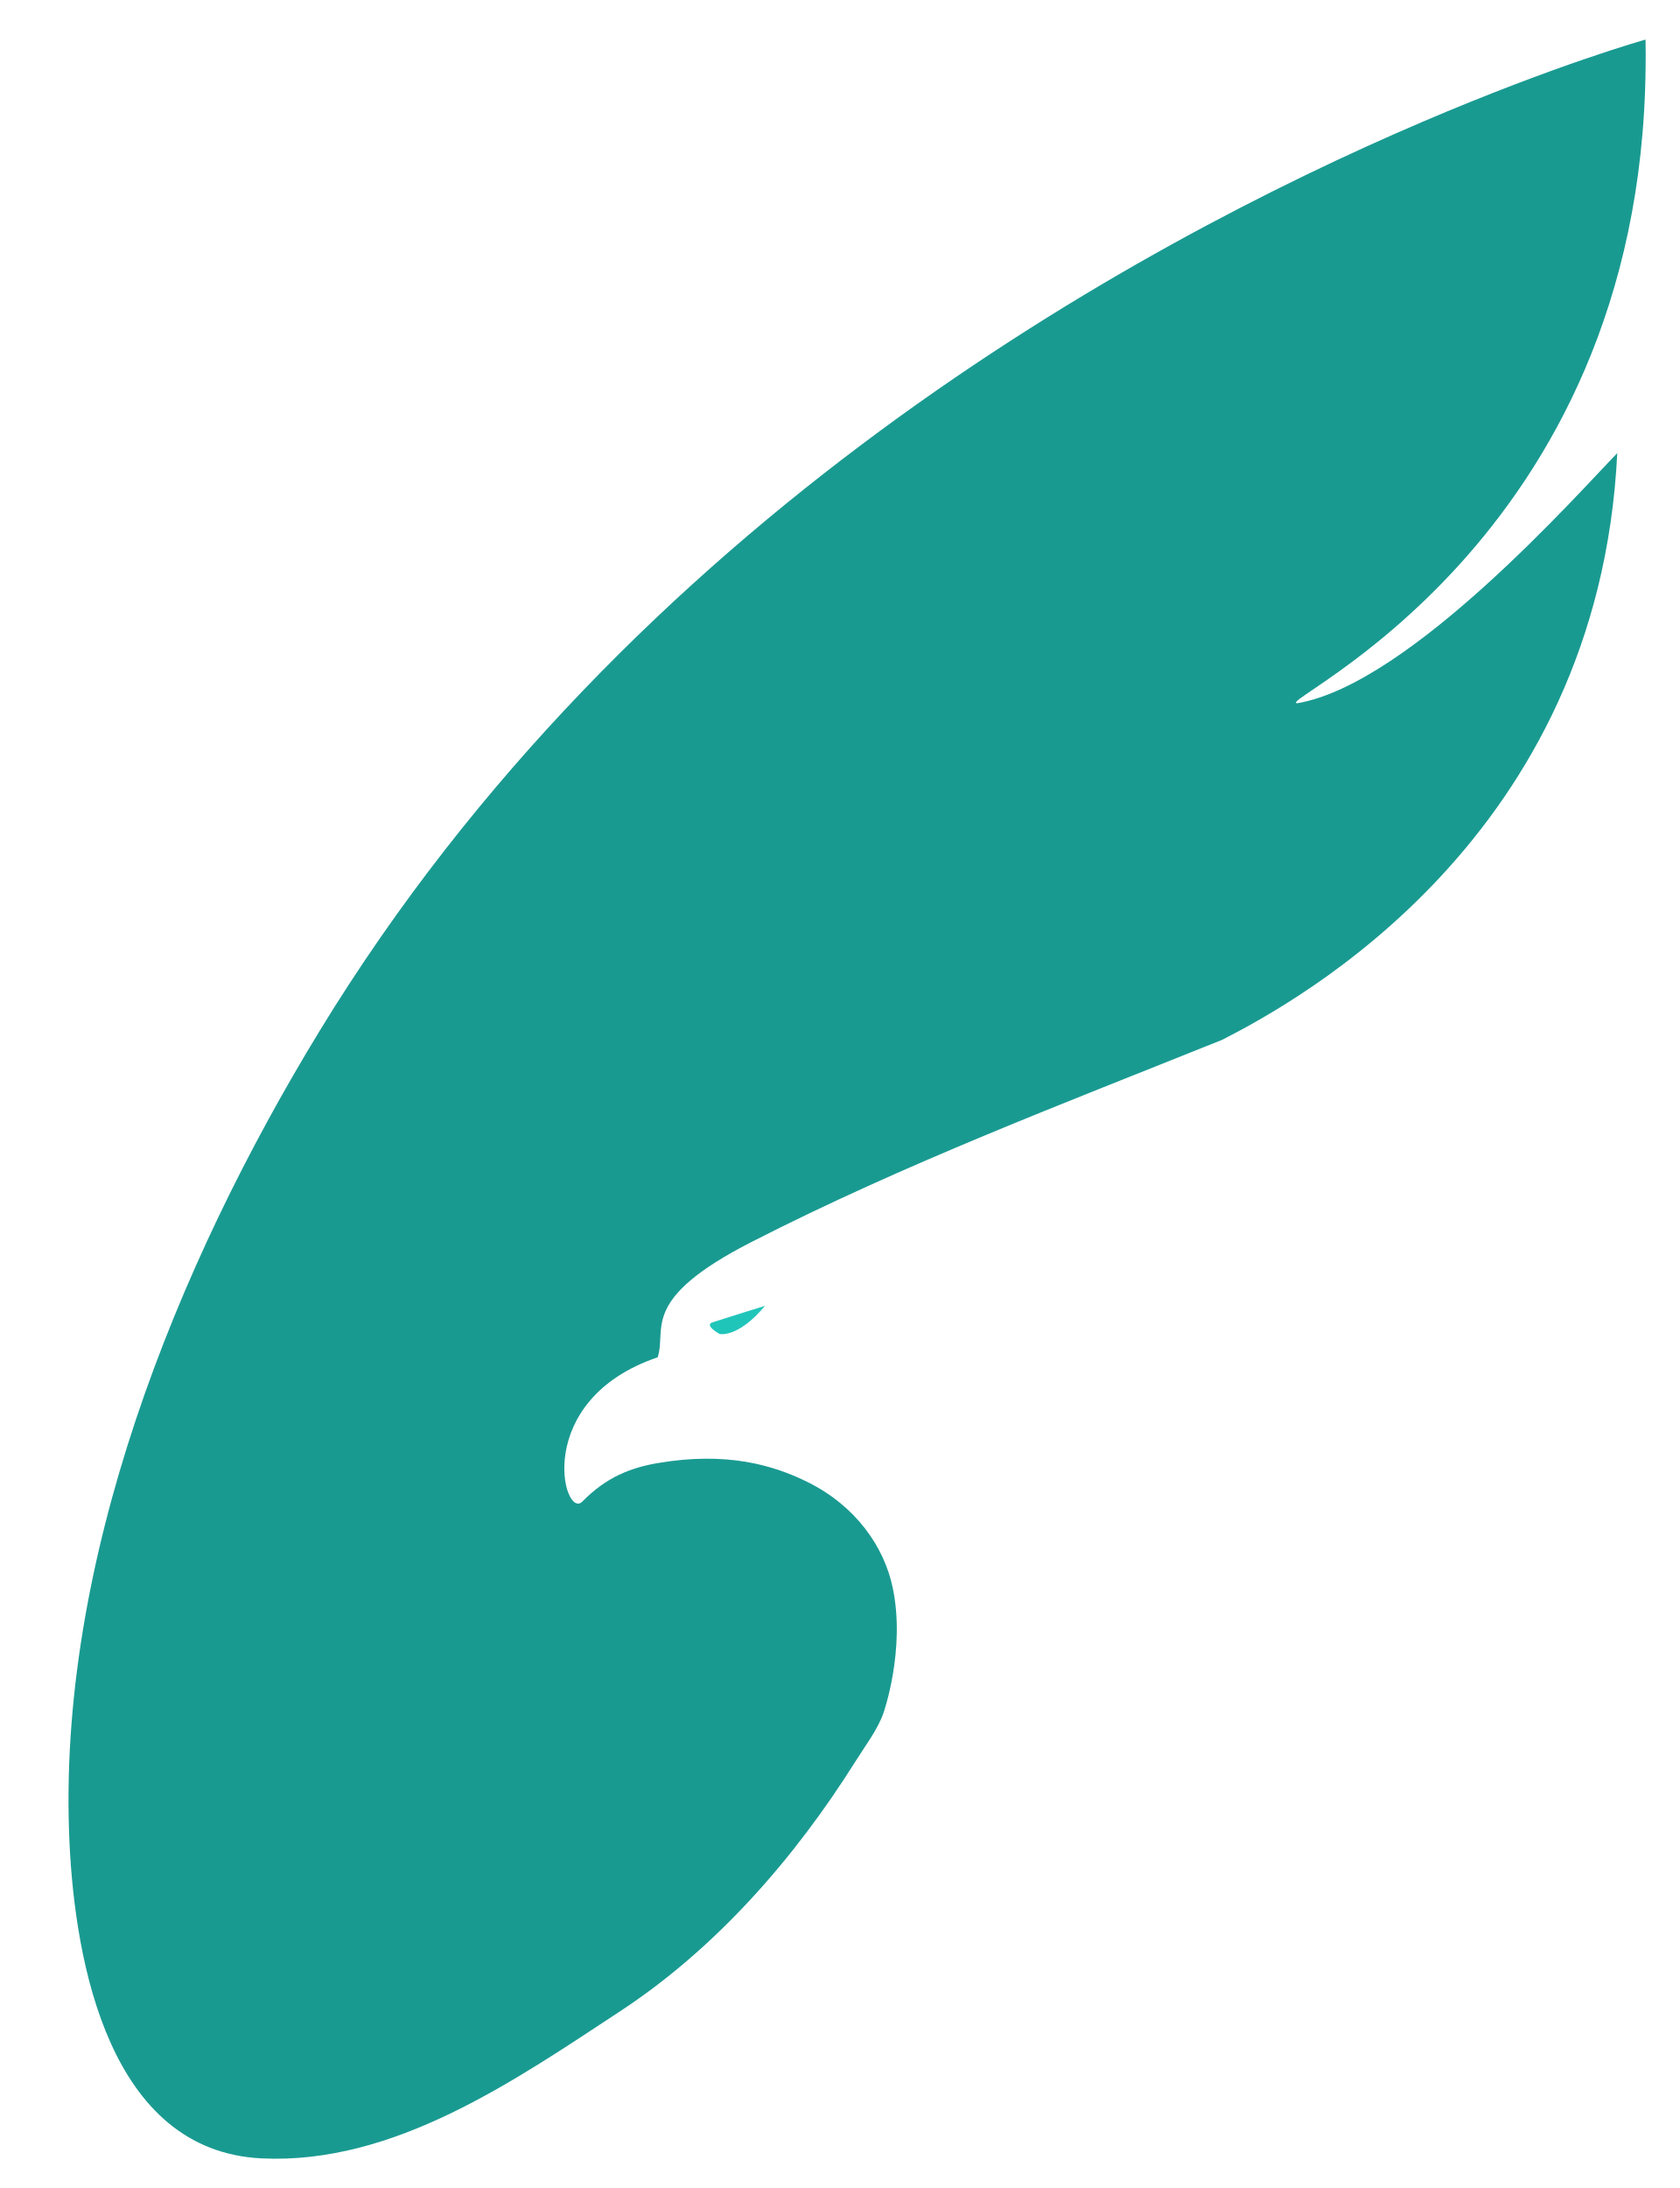
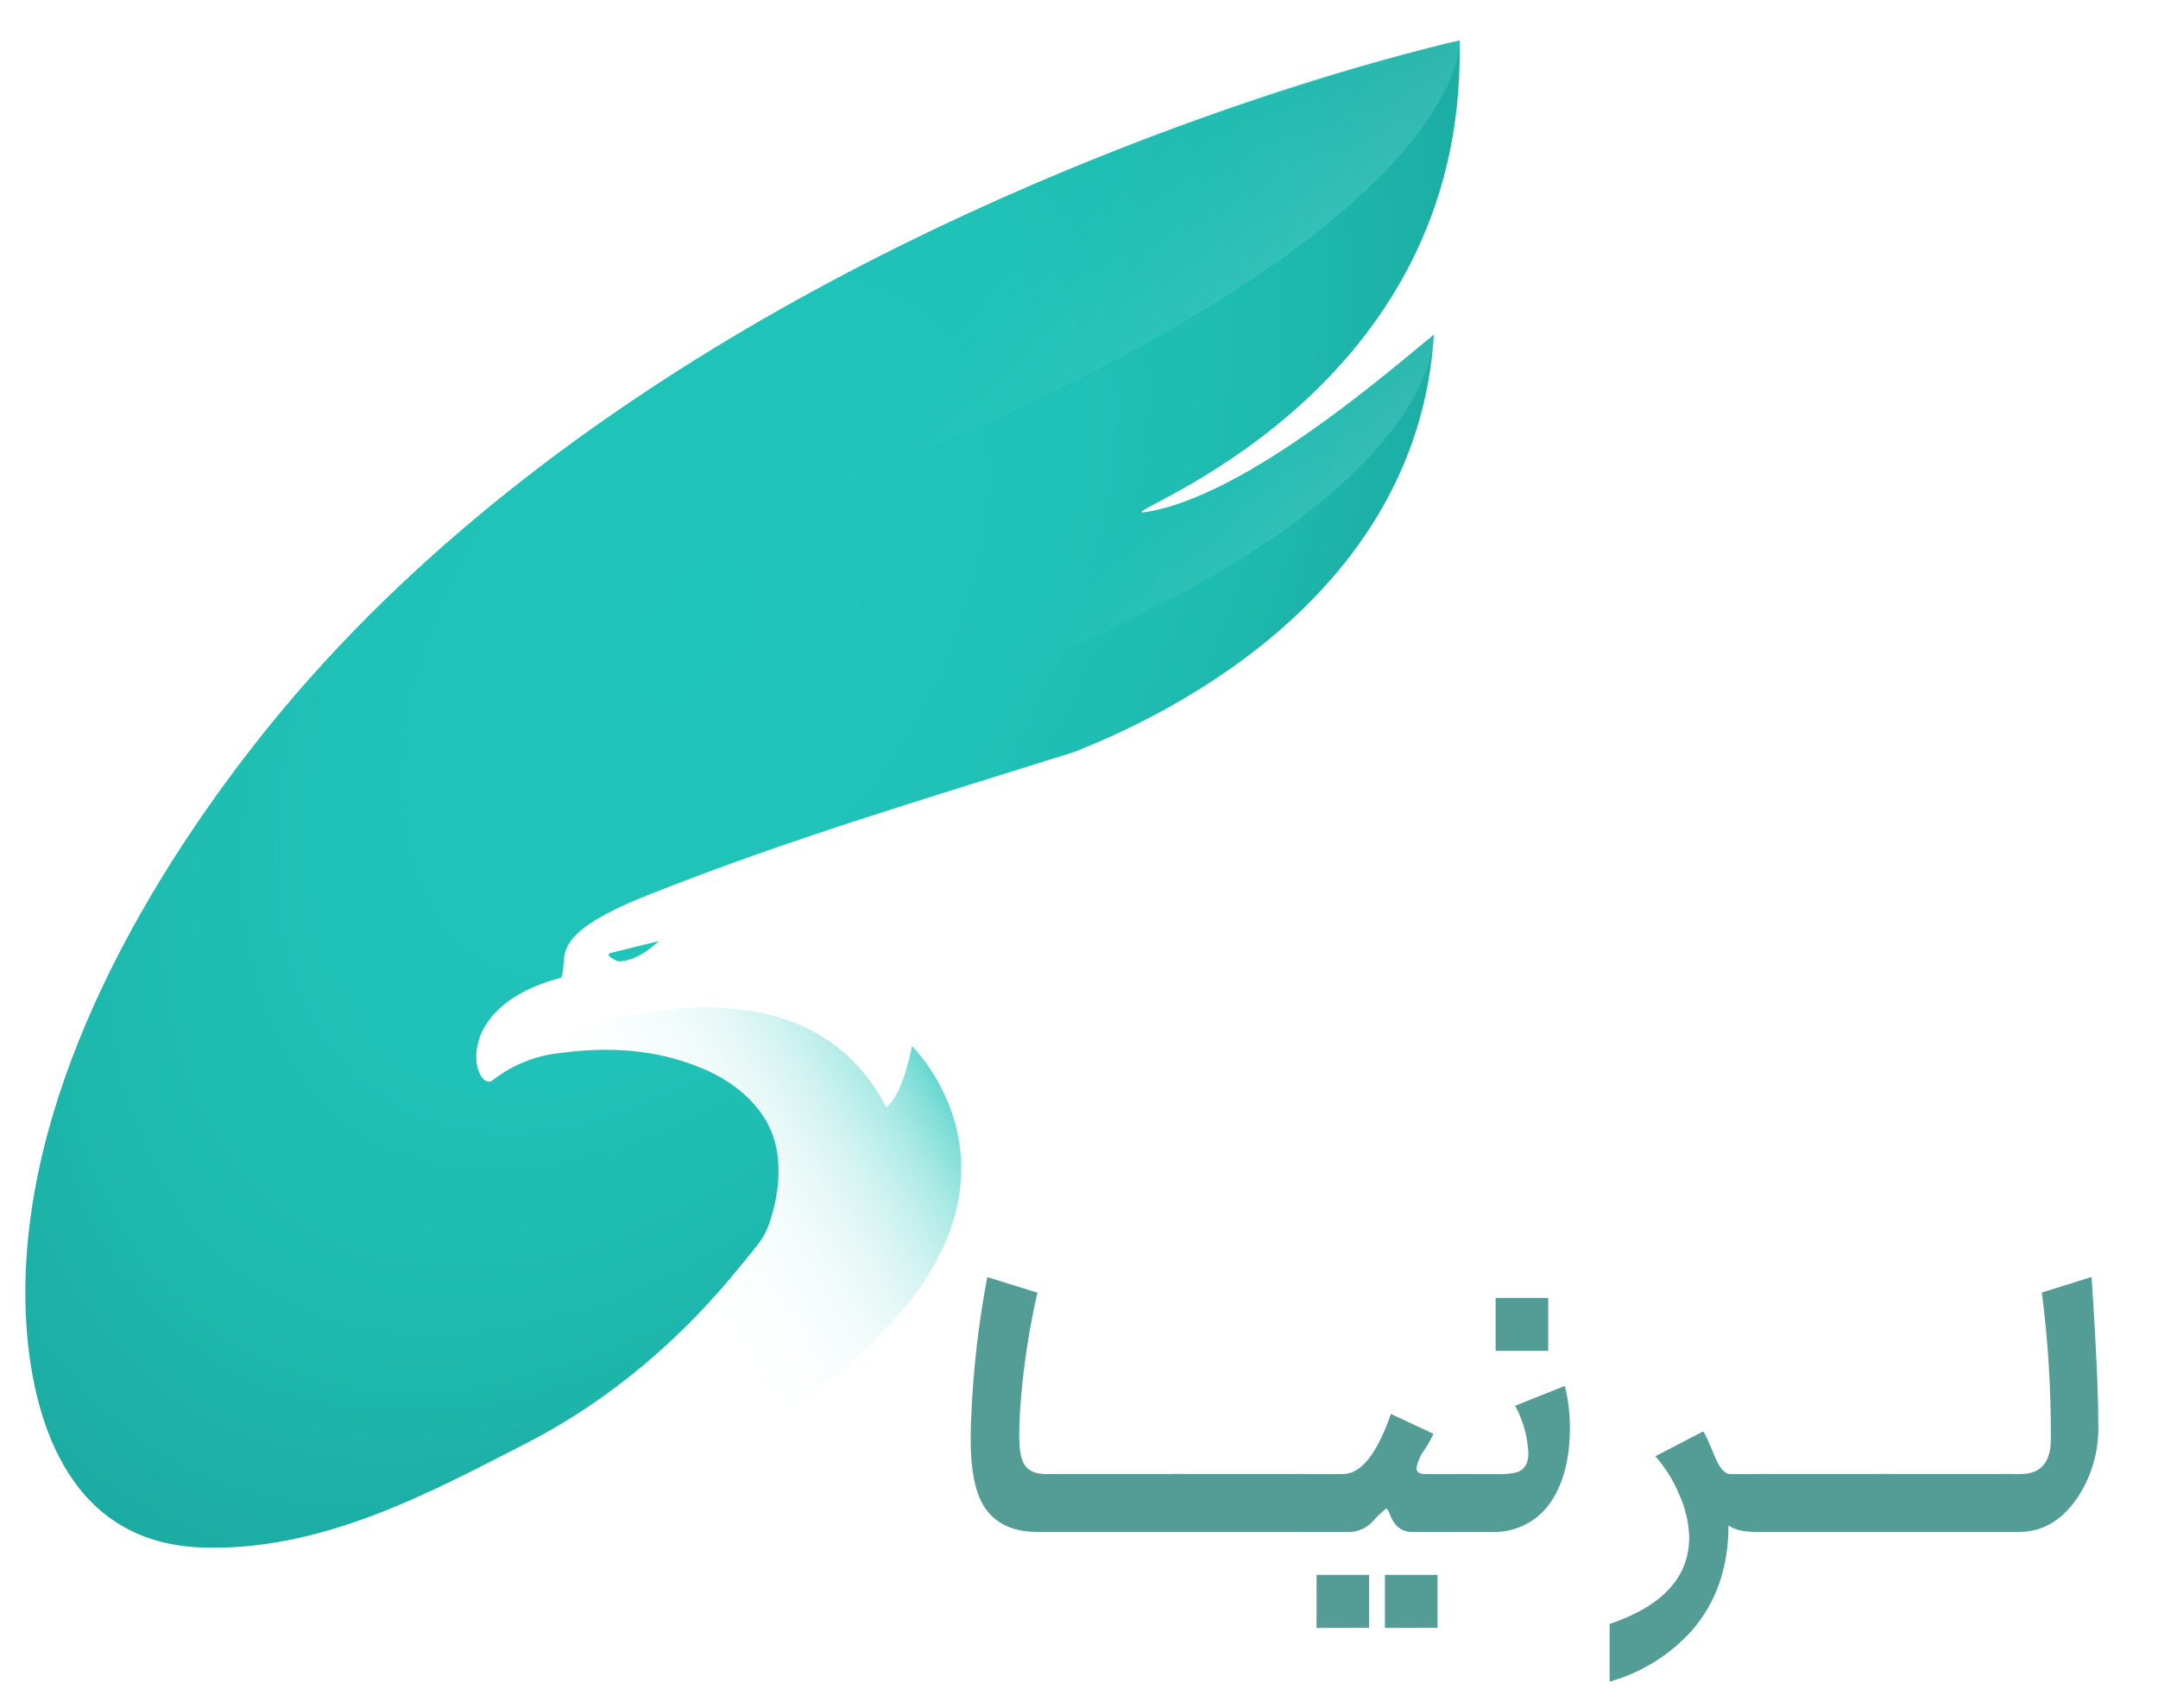
- <svg xmlns="http://www.w3.org/2000/svg" version="1.1" style="" xml:space="preserve" width="249" height="324.286">
-   <rect id="backgroundrect" width="100%" height="100%" x="0" y="0" fill="none" stroke="none" />
-   <style type="text/css">
- 	.st0{fill:url(#SVGID_1_);}
- 	.st1{fill:url(#SVGID_2_);}
- 	.st2{fill:#20C5BA;}
- 	.st3{fill:url(#SVGID_3_);}
- 	.st4{fill:url(#SVGID_4_);}
- 	.st5{display:none;}
- 	.st6{display:inline;fill:none;}
- 	.st7{display:inline;fill:#539D96;}
- </style>
-   <linearGradient id="SVGID_1_" gradientUnits="userSpaceOnUse" x1="366.19" y1="480.849" x2="441.2" y2="435.738">
-     <stop offset="0" style="stop-color:#FFFFFF;stop-opacity:0" />
-     <stop offset="0.25" style="stop-color:#FDFEFE;stop-opacity:0.25" />
-     <stop offset="0.393" style="stop-color:#F4FCFC;stop-opacity:0.393" />
-     <stop offset="0.508" style="stop-color:#E6F9F7;stop-opacity:0.508" />
-     <stop offset="0.61" style="stop-color:#D3F3F1;stop-opacity:0.61" />
-     <stop offset="0.701" style="stop-color:#B9EDE9;stop-opacity:0.701" />
-     <stop offset="0.786" style="stop-color:#99E5E0;stop-opacity:0.786" />
-     <stop offset="0.866" style="stop-color:#74DBD4;stop-opacity:0.866" />
-     <stop offset="0.939" style="stop-color:#49D0C7;stop-opacity:0.939" />
-     <stop offset="1" style="stop-color:#20C5BA" />
-   </linearGradient>
-   <radialGradient id="SVGID_2_" cx="391.442" cy="340.693" r="138.433" gradientTransform="matrix(0.9227 0.3856 -0.7387 1.7675 281.9527 -412.4276)" gradientUnits="userSpaceOnUse">
-     <stop offset="0" style="stop-color:#20C5BA" />
-     <stop offset="0.351" style="stop-color:#20C2B7" />
-     <stop offset="0.6" style="stop-color:#1EB9AE" />
-     <stop offset="0.818" style="stop-color:#1BA9A0" />
-     <stop offset="0.964" style="stop-color:#199A91" />
-   </radialGradient>
-   <linearGradient id="SVGID_3_" gradientUnits="userSpaceOnUse" x1="378.948" y1="242.189" x2="541.726" y2="382.08">
-     <stop offset="0.298" style="stop-color:#20C5BA;stop-opacity:0" />
-     <stop offset="0.324" style="stop-color:#31C9BF;stop-opacity:0.041" />
-     <stop offset="0.411" style="stop-color:#67D7D0;stop-opacity:0.181" />
-     <stop offset="0.5" style="stop-color:#96E4DE;stop-opacity:0.323" />
-     <stop offset="0.587" style="stop-color:#BCEDEA;stop-opacity:0.464" />
-     <stop offset="0.674" style="stop-color:#D9F5F3;stop-opacity:0.602" />
-     <stop offset="0.759" style="stop-color:#EEFBFA;stop-opacity:0.739" />
-     <stop offset="0.843" style="stop-color:#FBFEFE;stop-opacity:0.873" />
-     <stop offset="0.922" style="stop-color:#FFFFFF" />
-   </linearGradient>
-   <linearGradient id="SVGID_4_" gradientUnits="userSpaceOnUse" x1="423.075" y1="301.528" x2="527.041" y2="390.876">
-     <stop offset="0.298" style="stop-color:#20C5BA;stop-opacity:0" />
-     <stop offset="0.311" style="stop-color:#28C7BD;stop-opacity:0.02" />
-     <stop offset="0.403" style="stop-color:#61D6CE;stop-opacity:0.168" />
-     <stop offset="0.496" style="stop-color:#91E2DD;stop-opacity:0.317" />
-     <stop offset="0.587" style="stop-color:#B9EDE9;stop-opacity:0.463" />
-     <stop offset="0.676" style="stop-color:#D7F5F3;stop-opacity:0.606" />
-     <stop offset="0.763" style="stop-color:#EDFAFA;stop-opacity:0.745" />
-     <stop offset="0.846" style="stop-color:#FBFEFE;stop-opacity:0.878" />
-     <stop offset="0.922" style="stop-color:#FFFFFF" />
-   </linearGradient>
-   <g class="currentLayer" style="">
-     <g class="">
-       <path class="st0" d="M89.133,219.687 c0,0 4.02,-4.53 9.76,-7.13 c14.32,-6.48 40.65,-11.79 51.6,15.68 c2.79,-2.85 4.18,-12.83 4.18,-12.83 s26.5,32.79 -16.74,72.7 s-55.79,35.64 -55.79,35.64 l-6.97,-17.11 c0,0 11.8,-6.25 19.52,-12.83 c8.28,-7.05 17.93,-16.9 18.13,-17.1 c4.74,-4.84 9.56,-11 12.55,-17.11 c2.79,-5.7 6.97,-15.68 6.97,-19.96 s-2.79,-9.98 -5.58,-12.83 C123.993,223.957 123.993,218.257 89.133,219.687 z" id="svg_1" />
-       <path class="st1" d="M239.753,67.157 c-2.79,57.02 -47.42,81.25 -58.58,86.96 c-23.45,9.42 -47.2,18.42 -69.73,29.94 c-16.74,8.55 -12.55,12.83 -13.95,17.11 c-18.72,6.37 -13.95,24.23 -11.16,21.38 c3.58,-3.66 7.25,-5.03 11.16,-5.7 c10.18,-1.74 17.15,0.27 22.31,2.85 c7,3.49 11.27,9.48 12.55,15.68 c1.91,9.18 -1.39,18.53 -1.39,18.53 c-0.88,2.49 -2.77,4.95 -4.15,7.16 c-9.02,14.35 -20.65,27.68 -34.89,37.03 c-15.64,10.27 -33.5,22.74 -53.12,21.8 c-22.56,-1.08 -27.66,-28.95 -28.5,-46.77 c-1.96,-41.55 15.79,-85.47 37.13,-120.42 c46.19,-75.62 120.66,-116.36 163.44,-134.65 c20,-8.55 33.07,-12.19 33.07,-12.19 c0.03,1.4 0.03,2.78 0.01,4.15 c-0.75,70.89 -55.72,94.21 -51.62,94.21 C209.073,101.367 234.173,72.857 239.753,67.157 z" id="svg_2" />
-       <path class="st2" d="M113.413,193.537 c0,0 -6.15,1.91 -7.77,2.44 c-1.33,0.43 1.02,1.73 1.02,1.73 S109.363,198.387 113.413,193.537 z" id="svg_3" />
-       <path class="st3" d="M243.933,5.857 c0,0 4.18,58.45 -182.7,128.3 c0,0 26.62,-45 90.65,-85.53 C176.863,32.817 206.373,17.057 243.933,5.857 z" id="svg_4" />
-       <path class="st4" d="M239.753,67.157 c0,0 2.79,49.89 -122.73,92.66 c-5.58,1.43 75.31,-55.6 75.31,-55.6 c2.63,-0.51 9.4,-2.5 19.8,-10.61 C222.093,85.837 235.573,71.427 239.753,67.157 z" id="svg_5" />
-       <g class="st5" id="svg_6">
-         <rect x="42.643" y="128.627" class="st6" width="456.59" height="163.84" id="svg_7" />
-         <path class="st7" d="M95.873,206.447 l-1.54,9.47 h-45.46 l12.05,-70.34 h13.35 l-10.51,60.88 H95.873 z" id="svg_8" />
-         <path class="st7" d="M104.533,207.057 c-0.47,-2.04 -0.7,-4.31 -0.7,-6.82 c0,-0.24 0.02,-1.12 0.05,-2.65 c0.03,-1.53 0.28,-3.61 0.75,-6.26 c0.33,-1.87 0.77,-3.77 1.32,-5.73 c0.55,-1.95 1.23,-3.83 2.04,-5.65 c0.81,-1.81 1.79,-3.52 2.94,-5.12 c1.15,-1.59 2.48,-2.99 4.01,-4.17 c1.06,-0.85 2.26,-1.51 3.59,-1.99 c1.33,-0.47 2.69,-0.71 4.08,-0.71 h20.72 c2.09,0.14 3.88,0.65 5.35,1.53 c1.48,0.88 2.65,2.02 3.51,3.41 c0.86,1.39 1.39,2.74 1.59,4.05 c0.2,1.31 0.3,2.37 0.3,3.18 c0,1.02 -0.08,2.04 -0.25,3.05 c-0.33,1.73 -0.87,3.43 -1.62,5.09 c-0.75,1.66 -1.82,3.26 -3.21,4.79 c-1.26,1.49 -2.86,2.71 -4.78,3.64 c-1.93,0.93 -3.97,1.4 -6.13,1.4 h-20.72 c0,0.71 0.02,1.49 0.05,2.34 c0.03,0.85 0.13,1.68 0.3,2.49 c0.17,0.81 0.42,1.54 0.77,2.19 s0.84,1.12 1.47,1.43 h24.35 l-1.44,9.37 H114.343 c-1.36,0 -2.57,-0.25 -3.64,-0.76 c-1.06,-0.51 -1.99,-1.18 -2.79,-2.01 c-0.8,-0.83 -1.48,-1.78 -2.04,-2.85 C105.313,209.227 104.873,208.147 104.533,207.057 zM135.663,188.687 c0.76,-0.07 1.34,-0.2 1.72,-0.41 s0.82,-0.51 1.32,-0.92 c0.37,-0.44 0.72,-1.04 1.07,-1.78 c0.35,-0.75 0.61,-1.54 0.77,-2.39 c0.1,-0.54 0.15,-1.09 0.15,-1.63 c0,-0.31 -0.03,-0.73 -0.1,-1.27 c-0.07,-0.54 -0.25,-1.07 -0.55,-1.58 c-0.3,-0.47 -0.6,-0.82 -0.9,-1.04 c-0.3,-0.22 -0.81,-0.33 -1.54,-0.33 h-12.55 c-0.27,0 -0.46,0.03 -0.57,0.08 c-0.12,0.05 -0.34,0.16 -0.67,0.33 c-0.8,0.58 -1.49,1.32 -2.09,2.24 c-0.6,0.92 -1.1,1.88 -1.52,2.9 c-0.42,1.02 -0.76,2.04 -1.02,3.05 c-0.27,1.02 -0.48,1.93 -0.65,2.75 H135.663 z" id="svg_9" />
-         <path class="st7" d="M161.253,210.727 c-0.83,-1.53 -1.29,-2.91 -1.39,-4.15 s-0.15,-2.15 -0.15,-2.72 c0,-1.29 0.12,-2.54 0.35,-3.77 c0.3,-1.7 0.82,-3.38 1.57,-5.06 s1.82,-3.27 3.21,-4.76 c0.63,-0.75 1.36,-1.43 2.19,-2.06 c0.83,-0.63 1.72,-1.16 2.66,-1.6 c0.95,-0.44 1.89,-0.77 2.84,-0.99 c0.95,-0.22 1.88,-0.33 2.81,-0.33 h21.11 c0.03,-0.34 0.05,-0.68 0.05,-1.02 c0,-0.34 -0.02,-0.77 -0.05,-1.3 c-0.03,-0.53 -0.12,-1.13 -0.25,-1.81 c-0.13,-0.68 -0.32,-1.31 -0.55,-1.91 c-0.23,-0.59 -0.55,-1.09 -0.95,-1.5 c-0.2,-0.2 -0.35,-0.32 -0.45,-0.36 c-0.1,-0.03 -0.25,-0.05 -0.45,-0.05 h-23.7 l1.64,-9.37 h27.74 c1.39,0 2.61,0.25 3.66,0.74 c1.04,0.49 1.96,1.15 2.74,1.96 c0.78,0.81 1.44,1.75 1.97,2.8 c0.53,1.05 0.98,2.14 1.34,3.26 c0.5,2.17 0.75,4.53 0.75,7.07 c0,0.07 -0.01,0.78 -0.03,2.14 c-0.02,1.36 -0.26,3.36 -0.72,6.01 c-0.3,1.83 -0.72,3.75 -1.27,5.75 c-0.55,2 -1.24,3.95 -2.07,5.85 c-0.83,1.9 -1.83,3.68 -2.99,5.34 c-1.16,1.66 -2.52,3.07 -4.08,4.23 c-1.06,0.81 -2.22,1.48 -3.49,2.01 c-1.26,0.53 -2.59,0.79 -3.98,0.79 h-20.87 c-2.09,0 -3.96,-0.5 -5.6,-1.5 C163.223,213.417 162.023,212.187 161.253,210.727 zM178.183,194.637 c-0.76,0 -1.34,0.1 -1.74,0.31 s-0.83,0.53 -1.29,0.97 c-0.37,0.48 -0.72,1.08 -1.07,1.81 c-0.35,0.73 -0.61,1.52 -0.77,2.37 c-0.1,0.54 -0.15,1.09 -0.15,1.63 c0,0.31 0.03,0.74 0.1,1.3 c0.07,0.56 0.25,1.08 0.55,1.55 s0.6,0.81 0.92,1.02 c0.32,0.2 0.82,0.3 1.52,0.3 h12.55 c0.2,0 0.37,-0.02 0.52,-0.05 c0.15,-0.03 0.39,-0.15 0.72,-0.36 c0.8,-0.58 1.49,-1.31 2.09,-2.21 c0.6,-0.9 1.1,-1.86 1.52,-2.88 s0.75,-2.04 1.02,-3.05 c0.27,-1.02 0.48,-1.92 0.65,-2.7 H178.183 z" id="svg_10" />
-         <path class="st7" d="M241.823,181.607 c-0.07,-0.31 -0.15,-0.69 -0.25,-1.15 c-0.1,-0.46 -0.24,-0.9 -0.42,-1.32 c-0.18,-0.42 -0.42,-0.8 -0.7,-1.12 c-0.28,-0.32 -0.64,-0.52 -1.07,-0.59 h-5.18 l-6.52,38.48 h-13.3 l8.17,-47.95 h22.56 c1.76,0 3.25,0.4 4.48,1.2 c1.23,0.8 2.25,1.84 3.06,3.13 c0.81,1.29 1.44,2.75 1.89,4.38 c0.45,1.63 0.77,3.28 0.97,4.94 H241.823 z" id="svg_11" />
-         <path class="st7" d="M289.033,215.917 l3.98,-23.97 c0.17,-1.08 0.32,-2.26 0.47,-3.54 c0.15,-1.27 0.22,-2.5 0.22,-3.69 c0,-0.14 -0.01,-0.56 -0.02,-1.27 c-0.02,-0.71 -0.17,-1.65 -0.45,-2.8 c-0.28,-1.15 -0.77,-2.09 -1.47,-2.8 c-0.2,-0.2 -0.36,-0.32 -0.47,-0.36 c-0.12,-0.03 -0.26,-0.05 -0.42,-0.05 h-15.29 l-6.52,38.48 h-13.3 l8.17,-47.95 h32.67 c1.39,0 2.64,0.27 3.73,0.81 c1.1,0.54 2.06,1.24 2.89,2.09 c1.2,1.32 2.08,2.84 2.66,4.56 c0.58,1.71 0.93,3.26 1.05,4.63 c0.12,1.37 0.17,2.52 0.17,3.44 c0,0.98 -0.07,2.21 -0.2,3.67 s-0.35,3.05 -0.65,4.78 l-3.98,23.97 H289.033 z" id="svg_12" />
-         <path class="st7" d="M333.003,167.967 l-8.17,47.95 h-13.3 l8.17,-47.95 H333.003 zM322.153,153.567 l2.04,-11.66 h13.3 l-2.04,11.66 H322.153 z" id="svg_13" />
-         <path class="st7" d="M338.883,210.727 c-0.83,-1.53 -1.29,-2.91 -1.39,-4.15 s-0.15,-2.15 -0.15,-2.72 c0,-1.29 0.12,-2.54 0.35,-3.77 c0.3,-1.7 0.82,-3.38 1.57,-5.06 s1.82,-3.27 3.21,-4.76 c0.63,-0.75 1.36,-1.43 2.19,-2.06 c0.83,-0.63 1.72,-1.16 2.66,-1.6 c0.95,-0.44 1.89,-0.77 2.84,-0.99 c0.95,-0.22 1.88,-0.33 2.81,-0.33 h21.11 c0.03,-0.34 0.05,-0.68 0.05,-1.02 c0,-0.34 -0.02,-0.77 -0.05,-1.3 c-0.03,-0.53 -0.12,-1.13 -0.25,-1.81 c-0.13,-0.68 -0.32,-1.31 -0.55,-1.91 c-0.23,-0.59 -0.55,-1.09 -0.95,-1.5 c-0.2,-0.2 -0.35,-0.32 -0.45,-0.36 c-0.1,-0.03 -0.25,-0.05 -0.45,-0.05 h-23.7 l1.64,-9.37 h27.74 c1.39,0 2.61,0.25 3.66,0.74 c1.04,0.49 1.96,1.15 2.74,1.96 c0.78,0.81 1.44,1.75 1.97,2.8 c0.53,1.05 0.98,2.14 1.34,3.26 c0.5,2.17 0.75,4.53 0.75,7.07 c0,0.07 -0.01,0.78 -0.03,2.14 c-0.02,1.36 -0.26,3.36 -0.72,6.01 c-0.3,1.83 -0.72,3.75 -1.27,5.75 c-0.55,2 -1.24,3.95 -2.07,5.85 c-0.83,1.9 -1.83,3.68 -2.99,5.34 c-1.16,1.66 -2.52,3.07 -4.08,4.23 c-1.06,0.81 -2.22,1.48 -3.49,2.01 c-1.26,0.53 -2.59,0.79 -3.98,0.79 h-20.87 c-2.09,0 -3.96,-0.5 -5.6,-1.5 C340.853,213.417 339.643,212.187 338.883,210.727 zM355.813,194.637 c-0.76,0 -1.34,0.1 -1.74,0.31 s-0.83,0.53 -1.29,0.97 c-0.37,0.48 -0.72,1.08 -1.07,1.81 c-0.35,0.73 -0.61,1.52 -0.77,2.37 c-0.1,0.54 -0.15,1.09 -0.15,1.63 c0,0.31 0.03,0.74 0.1,1.3 c0.07,0.56 0.25,1.08 0.55,1.55 s0.6,0.81 0.92,1.02 c0.32,0.2 0.82,0.3 1.52,0.3 h12.55 c0.2,0 0.37,-0.02 0.52,-0.05 c0.15,-0.03 0.39,-0.15 0.72,-0.36 c0.8,-0.58 1.49,-1.31 2.09,-2.21 c0.6,-0.9 1.1,-1.86 1.52,-2.88 s0.75,-2.04 1.02,-3.05 c0.27,-1.02 0.48,-1.92 0.65,-2.7 H355.813 z" id="svg_14" />
-       </g>
-       <g class="st5" id="svg_15">
-         <rect x="46.733" y="170.707" class="st6" width="357.02" height="178.51" id="svg_16" />
-         <path class="st7" d="M71.973,206.817 v11.75 h-5.44 c-5.26,0 -8.96,-1.87 -11.12,-5.6 c-1.63,-2.85 -2.45,-7.19 -2.45,-13.03 c0,-1.38 0.04,-3.03 0.12,-4.94 c0.5,-10.43 1.58,-19.81 3.24,-28.14 l10.17,3.15 c-1.96,8.99 -3.14,17 -3.53,24.03 c-0.11,2.21 -0.17,3.89 -0.17,5.02 c0,2.88 0.37,4.86 1.12,5.93 c0.8,1.22 2.31,1.83 4.52,1.83 H71.973 z" id="svg_17" />
-         <path class="st7" d="M96.503,218.567 h-27.14 v-11.75 h27.14 V218.567 z" id="svg_18" />
-         <path class="st7" d="M120.823,218.567 h-27.14 v-11.75 h27.14 V218.567 z" id="svg_19" />
-         <path class="st7" d="M142.613,218.567 c-1.36,0 -2.44,-0.42 -3.24,-1.25 c-0.47,-0.47 -0.91,-1.22 -1.33,-2.24 c-0.33,-0.83 -0.61,-1.25 -0.83,-1.25 c-0.08,0 -0.91,0.79 -2.49,2.37 c-1.58,1.58 -3.13,2.37 -4.65,2.37 h-11.46 v-11.75 h9.84 c3.68,0 6.93,-4.07 9.75,-12.2 l8.63,4.03 c-0.06,0.3 -0.64,1.36 -1.76,3.15 c-1.12,1.8 -1.68,3.06 -1.68,3.78 c0,0.83 0.59,1.24 1.78,1.24 h8.38 v11.75 H142.613 zM123.103,238.027 v-10.75 h10.67 v10.75 H123.103 zM136.963,238.027 v-10.75 h10.67 v10.75 H136.963 z" id="svg_20" />
-         <path class="st7" d="M158.713,218.567 h-6.68 v-11.75 h7.84 c1.96,0 3.29,-0.12 3.98,-0.37 c1.49,-0.58 2.24,-1.84 2.24,-3.78 c0,-2.88 -0.9,-6.11 -2.7,-9.71 l10.08,-4.03 c0.72,2.82 1.08,5.64 1.08,8.47 c0,6.12 -1.23,11.05 -3.69,14.82 C168.053,216.447 163.993,218.567 158.713,218.567 zM159.463,181.837 v-10.75 h10.67 v10.75 H159.463 z" id="svg_21" />
-         <path class="st7" d="M214.783,206.817 v11.75 h-2.45 c-2.55,0 -4.43,-0.44 -5.64,-1.33 c0,8.47 -2.45,15.55 -7.35,21.25 c-4.21,4.84 -9.79,8.33 -16.77,10.46 v-11.7 c10.76,-3.63 16.15,-9.49 16.15,-17.6 c0,-2.66 -0.68,-5.56 -2.03,-8.72 c-1.27,-2.99 -2.88,-5.56 -4.81,-7.72 l9.67,-5.02 c0.33,0.22 1.08,1.8 2.24,4.73 c1.02,2.6 2.12,3.9 3.28,3.9 H214.783 z" id="svg_22" />
-         <path class="st7" d="M239.733,218.567 h-27.14 v-11.75 h27.14 V218.567 z" id="svg_23" />
-         <path class="st7" d="M264.053,218.567 h-27.14 v-11.75 h27.14 V218.567 z" id="svg_24" />
-         <path class="st7" d="M281.733,196.947 c0,5.78 -1.48,10.78 -4.44,14.98 c-3.13,4.43 -7.01,6.64 -11.66,6.64 h-3.78 v-11.75 h4.15 c4.12,0 6.18,-2.37 6.18,-7.1 c0,-10.68 -0.61,-20.59 -1.83,-29.72 L280.443,166.857 C281.303,180.357 281.733,190.387 281.733,196.947 z" id="svg_25" />
-       </g>
-       <g id="svg_26" class="">
- </g>
-       <g id="svg_27" class="">
- </g>
-       <g id="svg_28" class="">
- </g>
-       <g id="svg_29" class="">
- </g>
-       <g id="svg_30" class="">
- </g>
-       <g id="svg_31" class="">
- </g>
-       <g id="svg_32" class="">
- </g>
-       <g id="svg_33" class="">
- </g>
-       <g id="svg_34" class="">
- </g>
-       <g id="svg_35" class="">
- </g>
-       <g id="svg_36" class="">
- </g>
-       <g id="svg_37" class="">
- </g>
-       <g id="svg_38" class="">
- </g>
-       <g id="svg_39" class="">
- </g>
-       <g id="svg_40" class="">
- </g>
-     </g>
-   </g>
+ <svg xmlns="http://www.w3.org/2000/svg" id="Golden_Ratio" data-name="Golden Ratio" viewBox="0 0 427 338">
+   <defs>
+     <style>.cls-1{fill:url(#linear-gradient);}.cls-2{fill:url(#radial-gradient);}.cls-3{fill:#20c5ba;}.cls-4{fill:url(#linear-gradient-2);}.cls-5{fill:url(#linear-gradient-3);}.cls-6{fill:none;}.cls-7{fill:#539d96;}</style>
+     <linearGradient id="linear-gradient" x1="109.07" y1="148.95" x2="191.14" y2="198.31" gradientTransform="matrix(1, 0, 0, -1, 0, 406)" gradientUnits="userSpaceOnUse">
+       <stop offset="0" stop-color="#fff" stop-opacity="0" />
+       <stop offset="0.25" stop-color="#fdfefe" stop-opacity="0.25" />
+       <stop offset="0.39" stop-color="#f4fcfc" stop-opacity="0.39" />
+       <stop offset="0.51" stop-color="#e6f9f7" stop-opacity="0.51" />
+       <stop offset="0.61" stop-color="#d3f3f1" stop-opacity="0.61" />
+       <stop offset="0.7" stop-color="#b9ede9" stop-opacity="0.7" />
+       <stop offset="0.79" stop-color="#99e5e0" stop-opacity="0.79" />
+       <stop offset="0.87" stop-color="#74dbd4" stop-opacity="0.87" />
+       <stop offset="0.94" stop-color="#49d0c7" stop-opacity="0.94" />
+       <stop offset="1" stop-color="#20c5ba" />
+     </linearGradient>
+     <radialGradient id="radial-gradient" cx="134.19" cy="291.33" r="138.43" gradientTransform="matrix(1.12, 0.37, 0.9, -1.68, -274.9, 564.39)" gradientUnits="userSpaceOnUse">
+       <stop offset="0" stop-color="#20c5ba" />
+       <stop offset="0.35" stop-color="#20c2b7" />
+       <stop offset="0.6" stop-color="#1eb9ae" />
+       <stop offset="0.82" stop-color="#1ba9a0" />
+       <stop offset="0.96" stop-color="#199a91" />
+     </radialGradient>
+     <linearGradient id="linear-gradient-2" x1="109.14" y1="396.17" x2="344.26" y2="194.11" gradientTransform="matrix(1, 0, 0, -1, 0, 406)" gradientUnits="userSpaceOnUse">
+       <stop offset="0.3" stop-color="#20c5ba" stop-opacity="0" />
+       <stop offset="0.32" stop-color="#31c9bf" stop-opacity="0.04" />
+       <stop offset="0.41" stop-color="#67d7d0" stop-opacity="0.18" />
+       <stop offset="0.5" stop-color="#96e4de" stop-opacity="0.32" />
+       <stop offset="0.59" stop-color="#bcedea" stop-opacity="0.46" />
+       <stop offset="0.67" stop-color="#d9f5f3" stop-opacity="0.6" />
+       <stop offset="0.76" stop-color="#eefbfa" stop-opacity="0.74" />
+       <stop offset="0.84" stop-color="#fbfefe" stop-opacity="0.87" />
+       <stop offset="0.92" stop-color="#fff" />
+     </linearGradient>
+     <linearGradient id="linear-gradient-3" x1="164.86" y1="333.78" x2="318.97" y2="201.33" gradientTransform="matrix(1, 0, 0, -1, 0, 406)" gradientUnits="userSpaceOnUse">
+       <stop offset="0.3" stop-color="#20c5ba" stop-opacity="0" />
+       <stop offset="0.31" stop-color="#28c7bd" stop-opacity="0.02" />
+       <stop offset="0.4" stop-color="#61d6ce" stop-opacity="0.17" />
+       <stop offset="0.5" stop-color="#91e2dd" stop-opacity="0.32" />
+       <stop offset="0.59" stop-color="#b9ede9" stop-opacity="0.46" />
+       <stop offset="0.68" stop-color="#d7f5f3" stop-opacity="0.61" />
+       <stop offset="0.76" stop-color="#edfafa" stop-opacity="0.75" />
+       <stop offset="0.85" stop-color="#fbfefe" stop-opacity="0.88" />
+       <stop offset="0.92" stop-color="#fff" />
+     </linearGradient>
+   </defs>
+   <path class="cls-1" d="M100.88,211.07a40,40,0,0,1,11.85-6.77c17.38-6.15,49.35-11.2,62.64,14.89,3.39-2.71,5.07-12.18,5.07-12.18s32.17,31.14-20.32,69S92.39,309.9,92.39,309.9l-8.46-16.25s14.32-5.94,23.7-12.18c10.05-6.7,21.77-16,22-16.24,5.75-4.6,11.61-10.45,15.24-16.25,3.39-5.41,8.46-14.89,8.46-19s-3.39-9.48-6.77-12.18S143.19,209.71,100.88,211.07Z" />
+   <path class="cls-2" d="M283.72,66.22c-3.39,54.15-57.57,77.16-71.11,82.58-28.47,8.95-57.3,17.49-84.65,28.43-20.32,8.12-15.24,12.18-16.93,16.25-22.73,6-16.93,23-13.55,20.3A26,26,0,0,1,111,208.37c12.36-1.65,20.82.26,27.08,2.71,8.5,3.31,13.68,9,15.24,14.89,2.32,8.72-1.69,17.6-1.69,17.6-1.07,2.36-3.36,4.7-5,6.8-10.95,13.63-25.07,26.29-42.35,35.17-19,9.75-40.67,21.6-64.48,20.7-27.39-1-33.58-27.49-34.6-44.42C2.8,222.36,24.35,180.65,50.25,147.46,106.33,75.65,196.73,37,248.66,19.59,272.94,11.47,288.81,8,288.81,8c0,1.33,0,2.64,0,3.94-.91,67.32-67.64,89.47-62.66,89.47C246.48,98.7,276.95,71.63,283.72,66.22Z" />
+   <path class="cls-3" d="M130.35,186.24s-7.47,1.81-9.43,2.32c-1.61.41,1.24,1.64,1.24,1.64S125.43,190.84,130.35,186.24Z" />
+   <path class="cls-4" d="M288.79,8S293.87,63.51,67,129.85c0,0,32.32-42.74,110-81.23C207.38,33.6,243.2,18.64,288.79,8Z" />
+   <path class="cls-5" d="M283.72,66.22s3.39,47.38-149,88c-6.77,1.36,91.42-52.8,91.42-52.8,3.19-.48,11.41-2.37,24-10.08C262.28,84,278.65,70.27,283.72,66.22Z" />
+   <polygon class="cls-6" points="186 256.5 543.02 233.5 543.02 412 186 412 186 256.5" />
+   <path class="cls-7" d="M210.61,291.71v11.46h-5.3q-7.7,0-10.85-5.46-2.38-4.17-2.39-12.71c0-1.35,0-3,.12-4.82a187.15,187.15,0,0,1,3.16-27.44l9.92,3.08a149.67,149.67,0,0,0-3.44,23.44c-.11,2.16-.16,3.79-.16,4.9q0,4.21,1.09,5.79,1.17,1.79,4.41,1.78h3.44Z" />
+   <path class="cls-7" d="M234.54,303.17H208.07V291.71h26.47Z" />
+   <path class="cls-7" d="M258.26,303.17H231.79V291.71h26.47Z" />
+   <path class="cls-7" d="M279.51,303.17a4.23,4.23,0,0,1-3.16-1.21,6.73,6.73,0,0,1-1.3-2.19c-.32-.81-.59-1.21-.81-1.21a26.38,26.38,0,0,0-2.43,2.31,6.59,6.59,0,0,1-4.53,2.31H256.11V291.72h9.59q5.39,0,9.51-11.9l8.42,3.93a18.16,18.16,0,0,1-1.72,3.08,9,9,0,0,0-1.64,3.68c0,.81.58,1.21,1.74,1.21h8.18v11.46H279.51Zm-19,19V311.67h10.4v10.48Zm13.52,0V311.67h10.41v10.48Z" />
+   <path class="cls-7" d="M295.21,303.17h-6.52V291.71h7.65a13.7,13.7,0,0,0,3.89-.36c1.46-.57,2.19-1.79,2.19-3.68a21.6,21.6,0,0,0-2.63-9.47l9.84-3.93a33.35,33.35,0,0,1,1,8.26q0,8.94-3.6,14.45A13.43,13.43,0,0,1,295.21,303.17Zm.73-35.83V256.86h10.4v10.48Z" />
+   <path class="cls-7" d="M349.9,291.71v11.46h-2.39c-2.48,0-4.32-.43-5.5-1.29q0,12.39-7.17,20.72a34.39,34.39,0,0,1-16.35,10.2V321.38q15.75-5.31,15.75-17.16a21.74,21.74,0,0,0-2-8.5,27.1,27.1,0,0,0-4.7-7.53l9.43-4.9c.32.22,1,1.75,2.19,4.61,1,2.54,2.06,3.81,3.2,3.81h7.52Z" />
+   <path class="cls-7" d="M374.23,303.17H347.76V291.71h26.47Z" />
+   <path class="cls-7" d="M397.95,303.17H371.48V291.71h26.47Z" />
+   <path class="cls-7" d="M415.19,282.08a24.7,24.7,0,0,1-4.33,14.61q-4.57,6.48-11.38,6.48H395.8V291.71h4q6,0,6-6.92a219.31,219.31,0,0,0-1.78-29l9.84-3.08Q415.18,272.49,415.19,282.08Z" />
</svg>
